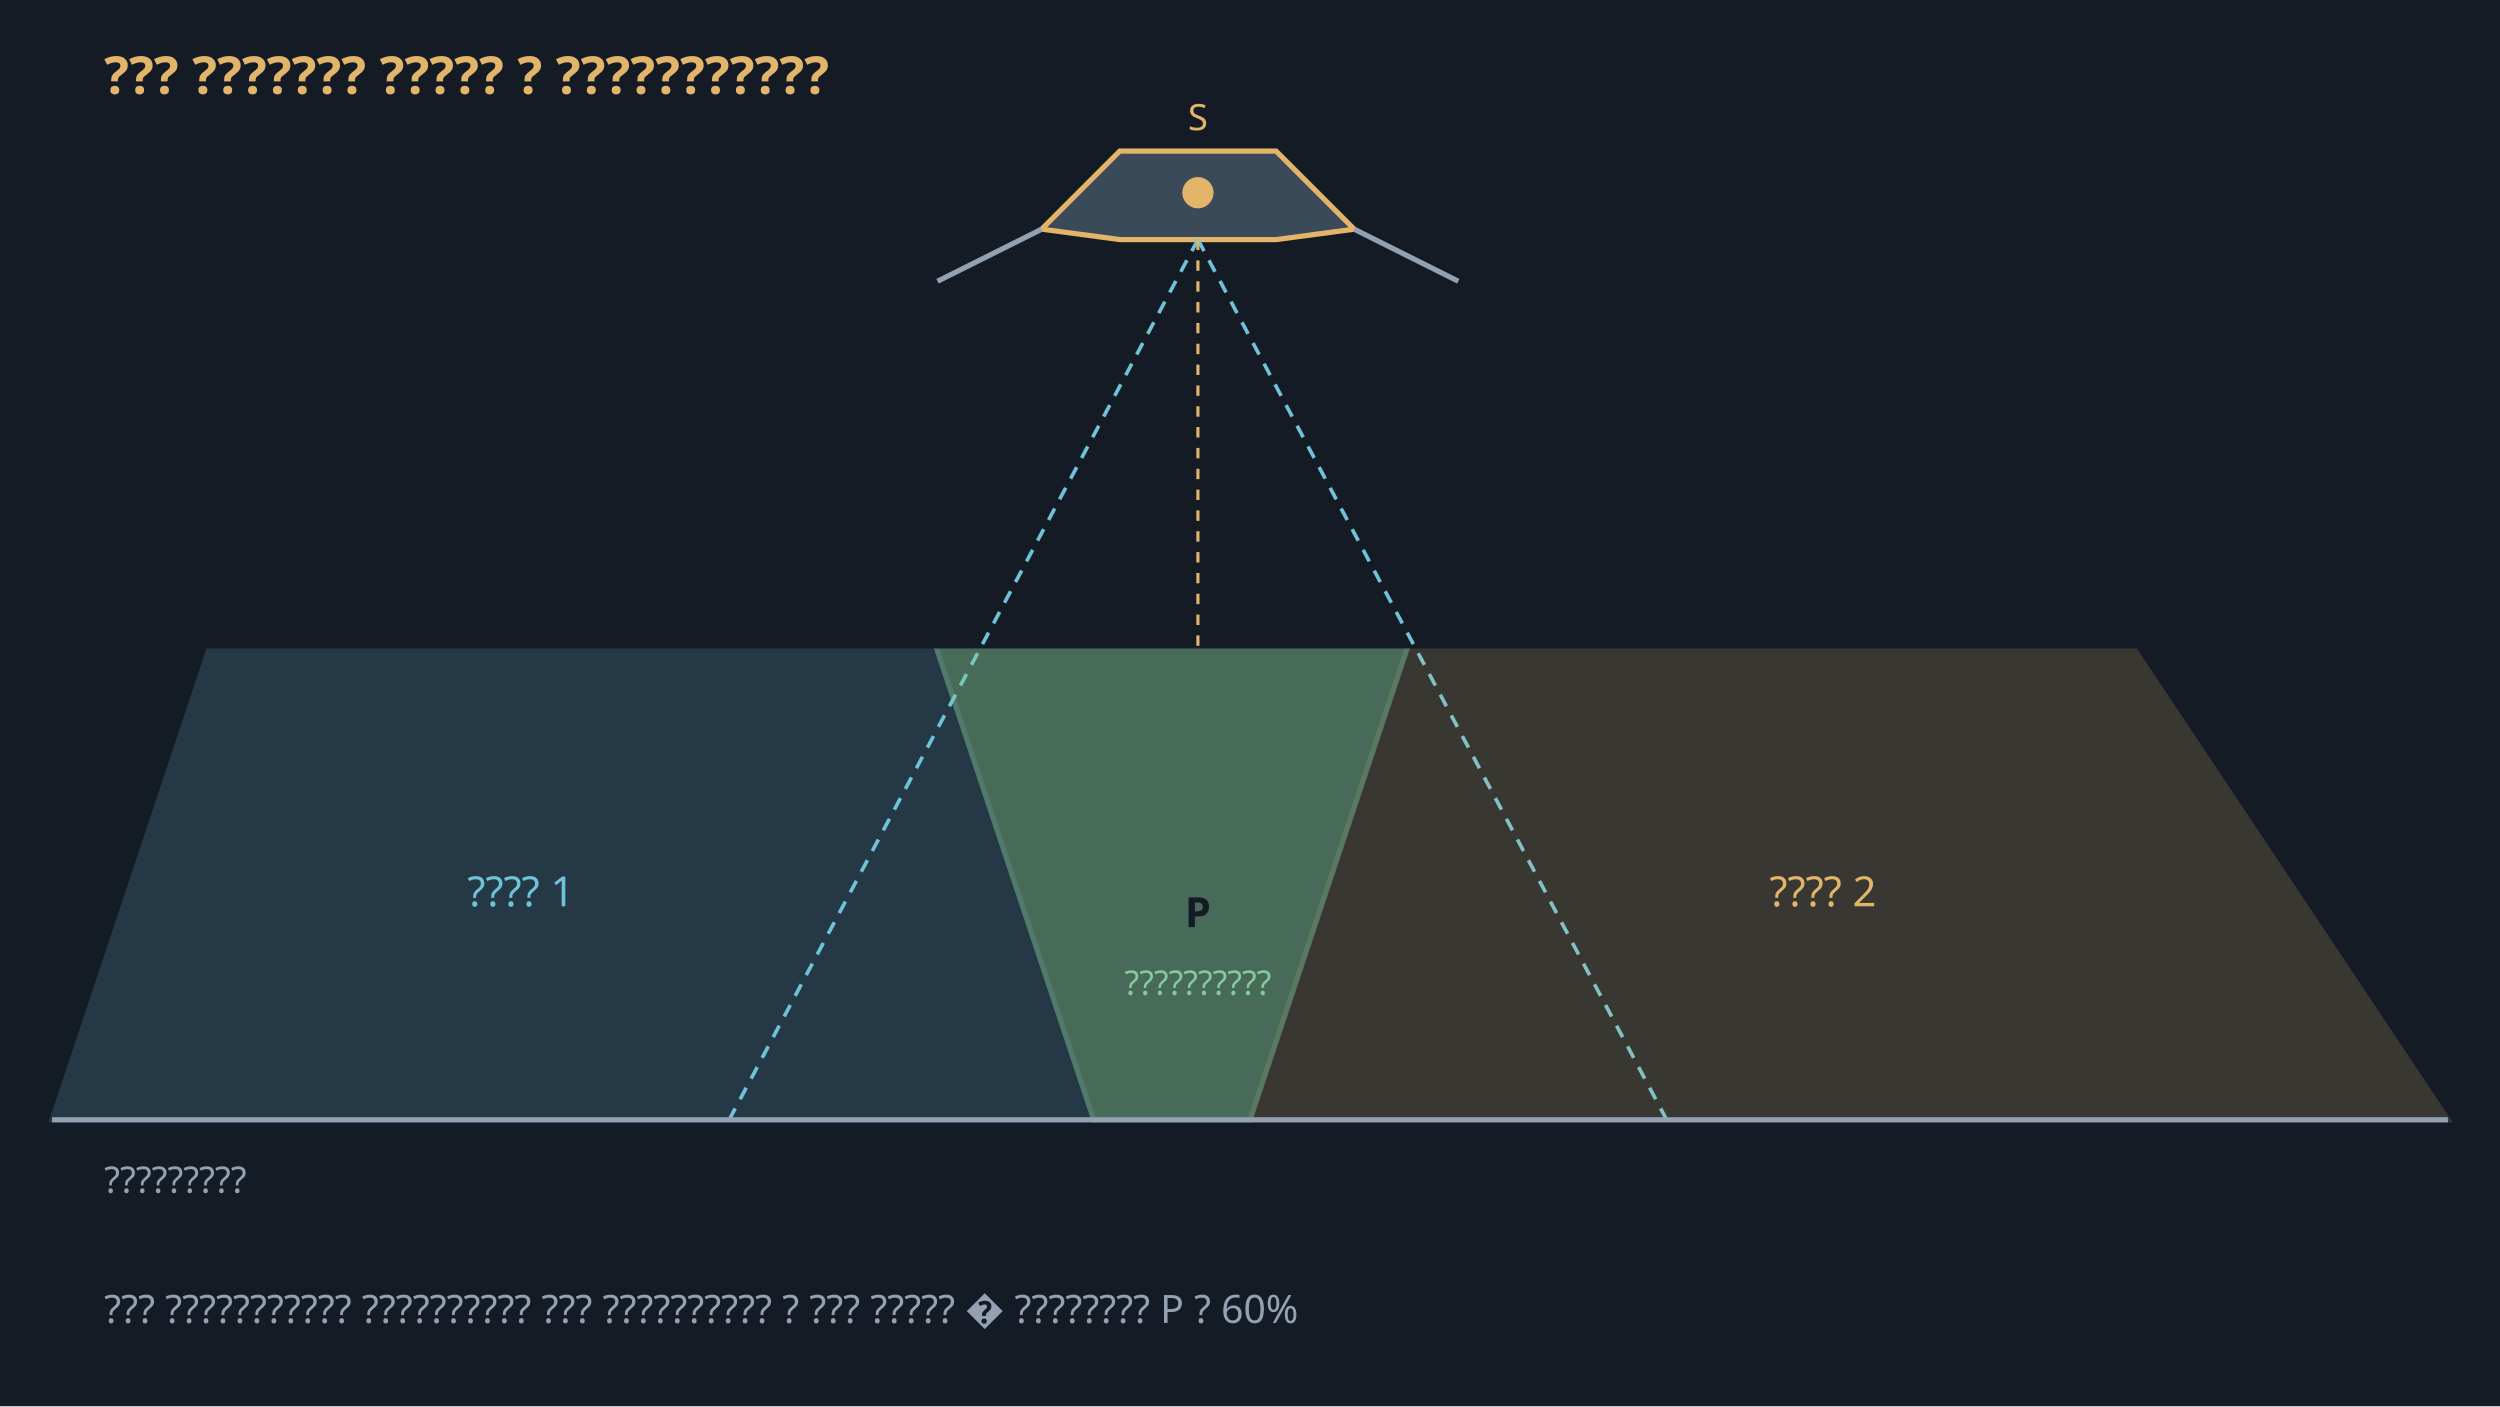
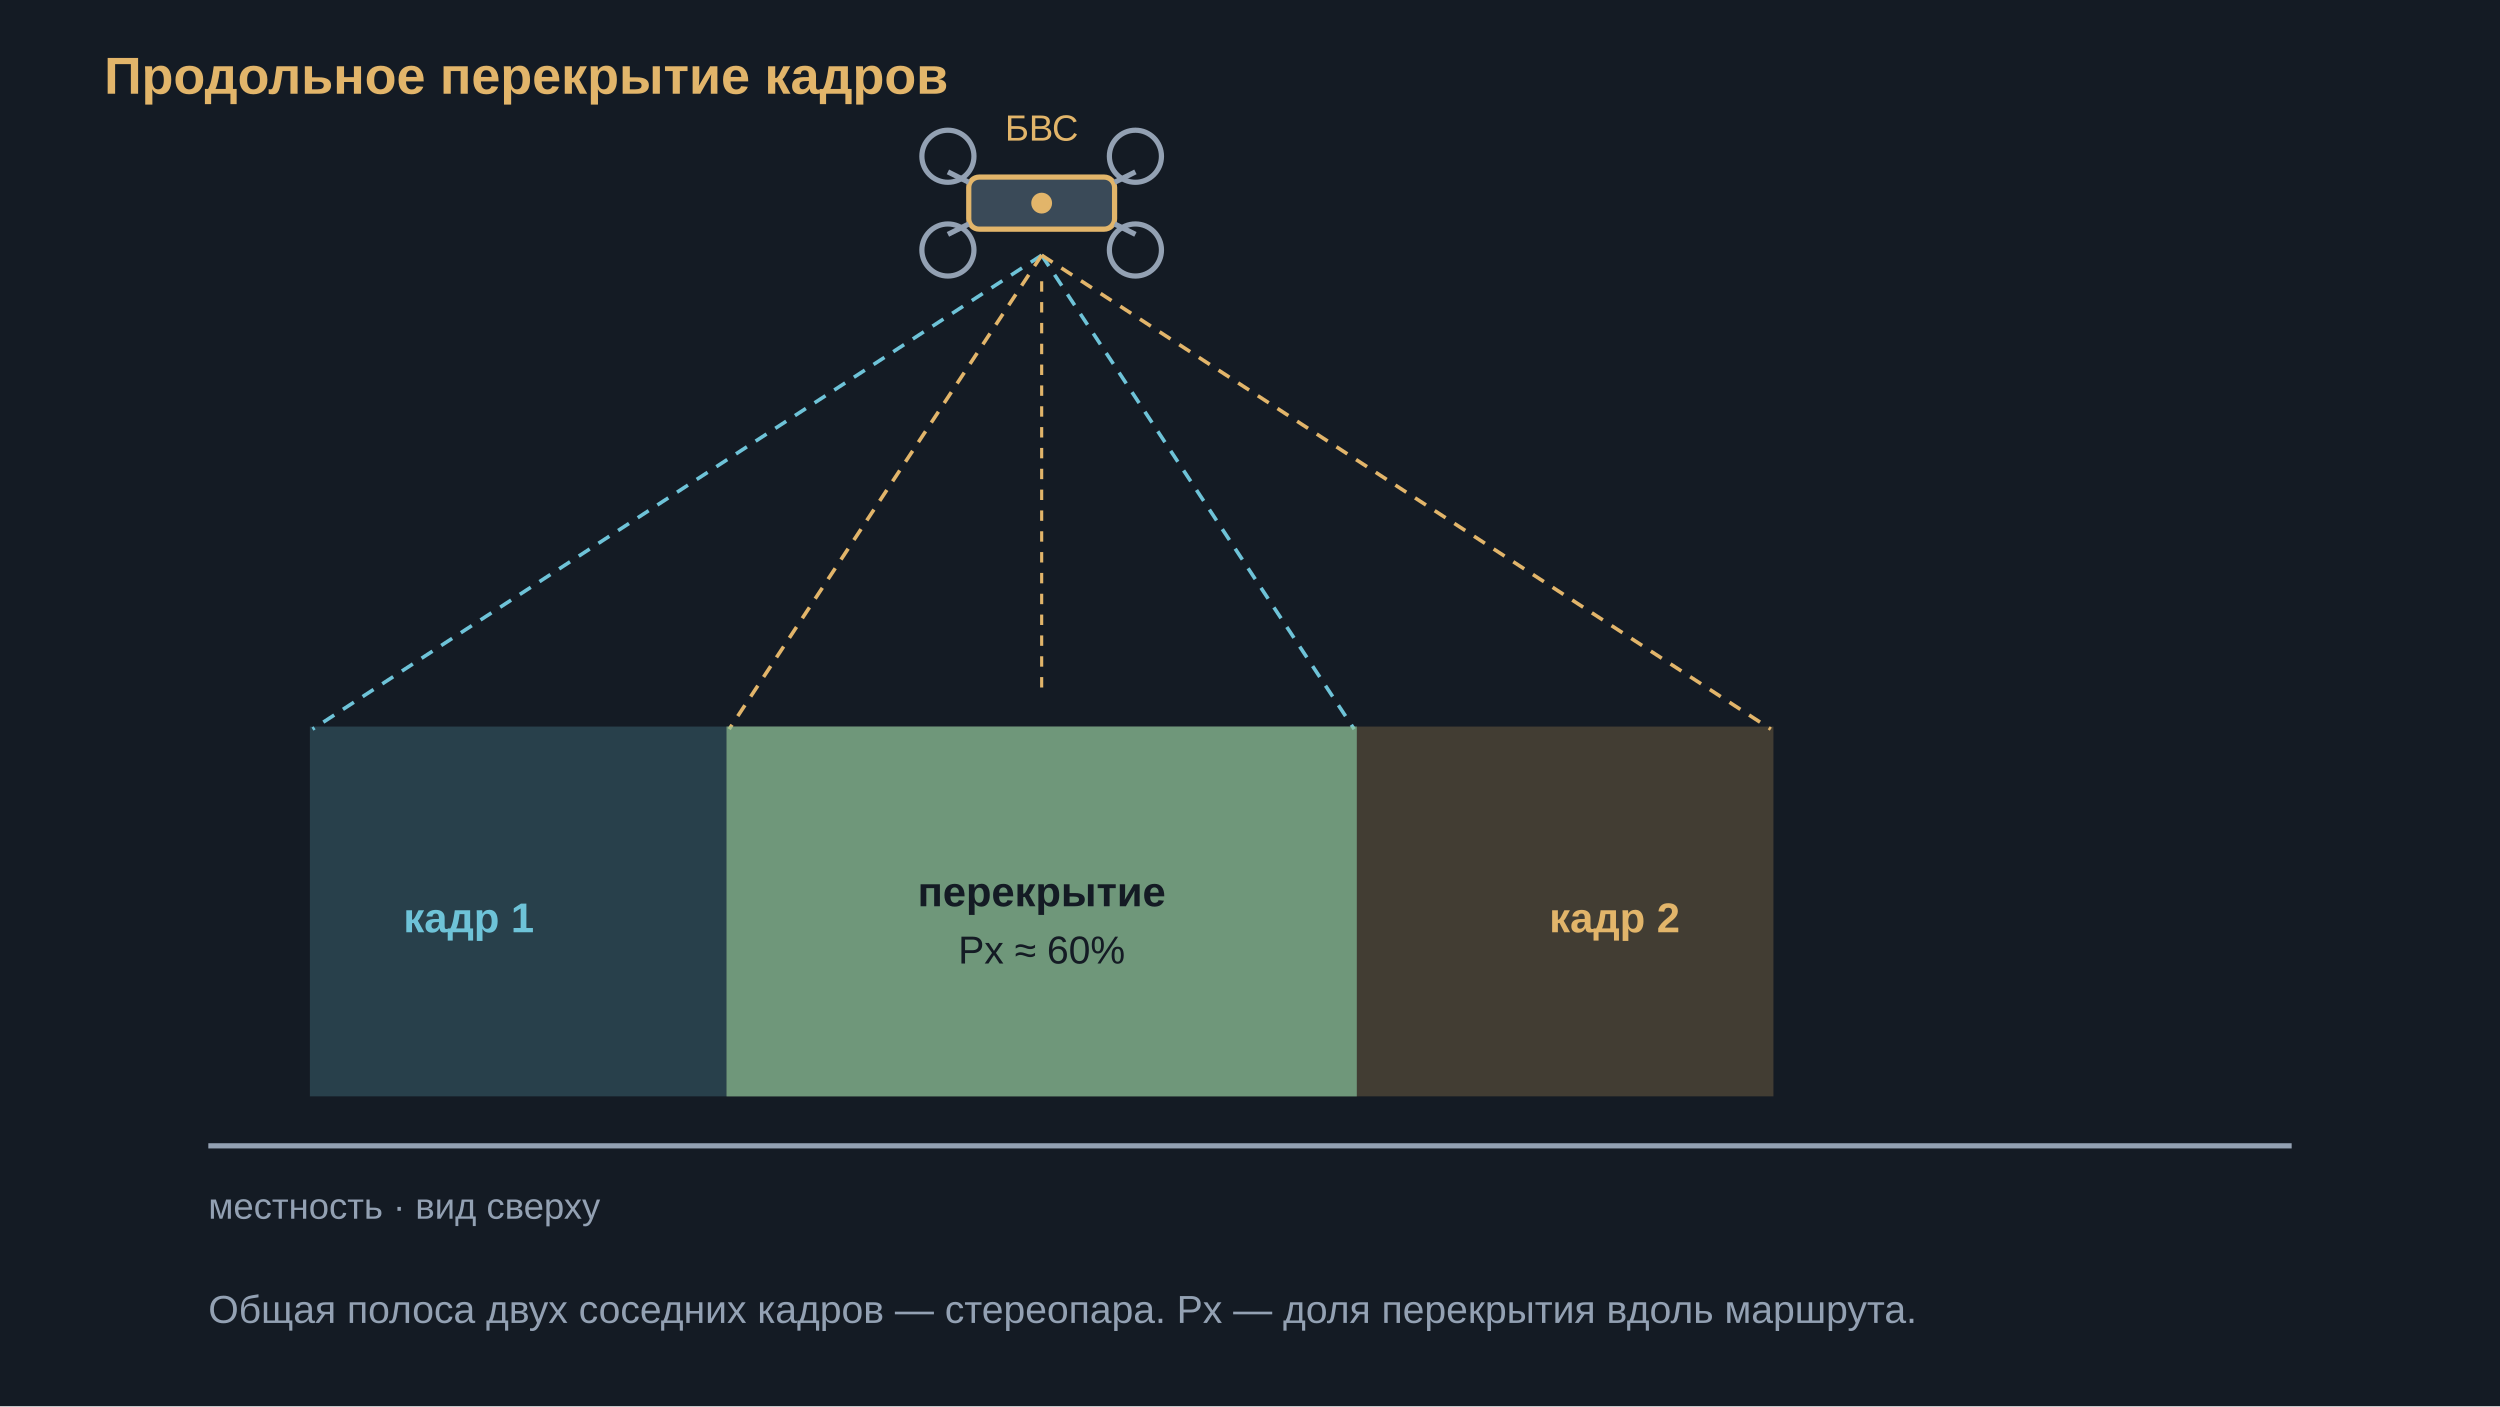
<svg xmlns="http://www.w3.org/2000/svg" viewBox="0 0 960 540" width="960" height="540">
-   <rect width="100%" height="100%" fill="#141b24" />
-   <text x="40" y="36" fill="#e2b56a" font-size="20" font-family="Segoe UI, sans-serif" font-weight="600">??? ??????? ????? ? ???????????</text>
-   <polygon points="430,58 490,58 520,88 490,92 430,92 400,88" fill="#3a4a58" stroke="#e2b56a" stroke-width="2" />
-   <line x1="400" y1="88" x2="360" y2="108" stroke="#93a1b3" stroke-width="2" />
-   <line x1="520" y1="88" x2="560" y2="108" stroke="#93a1b3" stroke-width="2" />
-   <circle cx="460" cy="74" r="6" fill="#e2b56a" />
-   <text x="460" y="50" fill="#e2b56a" font-size="14" text-anchor="middle" font-family="Segoe UI, sans-serif">S</text>
-   <line x1="460" y1="92" x2="280" y2="430" stroke="#6ec3d8" stroke-width="1.4" stroke-dasharray="5 4" />
-   <line x1="460" y1="92" x2="640" y2="430" stroke="#6ec3d8" stroke-width="1.4" stroke-dasharray="5 4" />
-   <line x1="460" y1="92" x2="460" y2="250" stroke="#e2b56a" stroke-width="1.2" stroke-dasharray="4 4" />
-   <polygon points="80,250 360,250 420,430 20,430" fill="#6ec3d8" opacity="0.18" stroke="#6ec3d8" stroke-width="2" />
-   <polygon points="540,250 820,250 940,430 480,430" fill="#e2b56a" opacity="0.18" stroke="#e2b56a" stroke-width="2" />
-   <polygon points="360,250 540,250 480,430 420,430" fill="#86c99a" opacity="0.45" stroke="#86c99a" stroke-width="2" />
-   <text x="200" y="348" fill="#6ec3d8" font-size="16" text-anchor="middle" font-family="Segoe UI, sans-serif">???? 1</text>
-   <text x="700" y="348" fill="#e2b56a" font-size="16" text-anchor="middle" font-family="Segoe UI, sans-serif">???? 2</text>
-   <text x="460" y="356" fill="#141b24" font-size="16" text-anchor="middle" font-family="Segoe UI, sans-serif" font-weight="700">P<sub>x</sub>
-   </text>
-   <text x="460" y="382" fill="#86c99a" font-size="13" text-anchor="middle" font-family="Segoe UI, sans-serif">??????????</text>
-   <line x1="20" y1="430" x2="940" y2="430" stroke="#93a1b3" stroke-width="2" />
-   <text x="40" y="458" fill="#93a1b3" font-size="14" font-family="Segoe UI, sans-serif">?????????</text>
-   <text x="40" y="508" fill="#93a1b3" font-size="15" font-family="Segoe UI, sans-serif">??? ??????????? ?????????? ??? ?????????? ? ??? ????? � ???????? P<sub>x</sub> ? 60%</text>
+   <rect width="960" height="540" fill="#141b24" />
+   <text x="40" y="36" fill="#e2b56a" font-size="20" font-family="Segoe UI, Arial, sans-serif" font-weight="600">Продольное перекрытие кадров</text>
+   <g transform="translate(400 78)">
+     <rect x="-28" y="-10" width="56" height="20" rx="4" fill="#3a4a58" stroke="#e2b56a" stroke-width="2" />
+     <circle cx="-36" cy="-18" r="10" fill="none" stroke="#93a1b3" stroke-width="2" />
+     <circle cx="36" cy="-18" r="10" fill="none" stroke="#93a1b3" stroke-width="2" />
+     <circle cx="-36" cy="18" r="10" fill="none" stroke="#93a1b3" stroke-width="2" />
+     <circle cx="36" cy="18" r="10" fill="none" stroke="#93a1b3" stroke-width="2" />
+     <line x1="-28" y1="-8" x2="-36" y2="-12" stroke="#93a1b3" stroke-width="2" />
+     <line x1="28" y1="-8" x2="36" y2="-12" stroke="#93a1b3" stroke-width="2" />
+     <line x1="-28" y1="8" x2="-36" y2="12" stroke="#93a1b3" stroke-width="2" />
+     <line x1="28" y1="8" x2="36" y2="12" stroke="#93a1b3" stroke-width="2" />
+     <circle r="4" fill="#e2b56a" />
+   </g>
+   <text x="400" y="54" fill="#e2b56a" font-size="14" text-anchor="middle" font-family="Segoe UI, Arial, sans-serif">БВС</text>
+   <line x1="400" y1="108" x2="400" y2="268" stroke="#e2b56a" stroke-width="1.2" stroke-dasharray="4 4" />
+   <line x1="400" y1="98" x2="120" y2="280" stroke="#6ec3d8" stroke-width="1.4" stroke-dasharray="5 4" />
+   <line x1="400" y1="98" x2="520" y2="280" stroke="#6ec3d8" stroke-width="1.4" stroke-dasharray="5 4" />
+   <line x1="400" y1="98" x2="280" y2="280" stroke="#e2b56a" stroke-width="1.4" stroke-dasharray="5 4" />
+   <line x1="400" y1="98" x2="680" y2="280" stroke="#e2b56a" stroke-width="1.4" stroke-dasharray="5 4" />
+   <rect x="120" y="280" width="400" height="140" fill="#6ec3d8" opacity="0.22" stroke="#6ec3d8" stroke-width="2" />
+   <rect x="280" y="280" width="400" height="140" fill="#e2b56a" opacity="0.22" stroke="#e2b56a" stroke-width="2" />
+   <rect x="280" y="280" width="240" height="140" fill="#86c99a" opacity="0.55" stroke="#86c99a" stroke-width="2" />
+   <text x="180" y="358" fill="#6ec3d8" font-size="16" text-anchor="middle" font-family="Segoe UI, Arial, sans-serif" font-weight="700">кадр 1</text>
+   <text x="620" y="358" fill="#e2b56a" font-size="16" text-anchor="middle" font-family="Segoe UI, Arial, sans-serif" font-weight="700">кадр 2</text>
+   <text x="400" y="348" fill="#141b24" font-size="16" text-anchor="middle" font-family="Segoe UI, Arial, sans-serif" font-weight="700">перекрытие</text>
+   <text x="400" y="370" fill="#141b24" font-size="15" text-anchor="middle" font-family="Segoe UI, Arial, sans-serif">Px ≈ 60%</text>
+   <line x1="80" y1="440" x2="880" y2="440" stroke="#93a1b3" stroke-width="2" />
+   <text x="80" y="468" fill="#93a1b3" font-size="14" font-family="Segoe UI, Arial, sans-serif">местность · вид сверху</text>
+   <text x="80" y="508" fill="#93a1b3" font-size="15" font-family="Segoe UI, Arial, sans-serif">Общая полоса двух соседних кадров — стереопара. Px — доля перекрытия вдоль маршрута.</text>
</svg>
